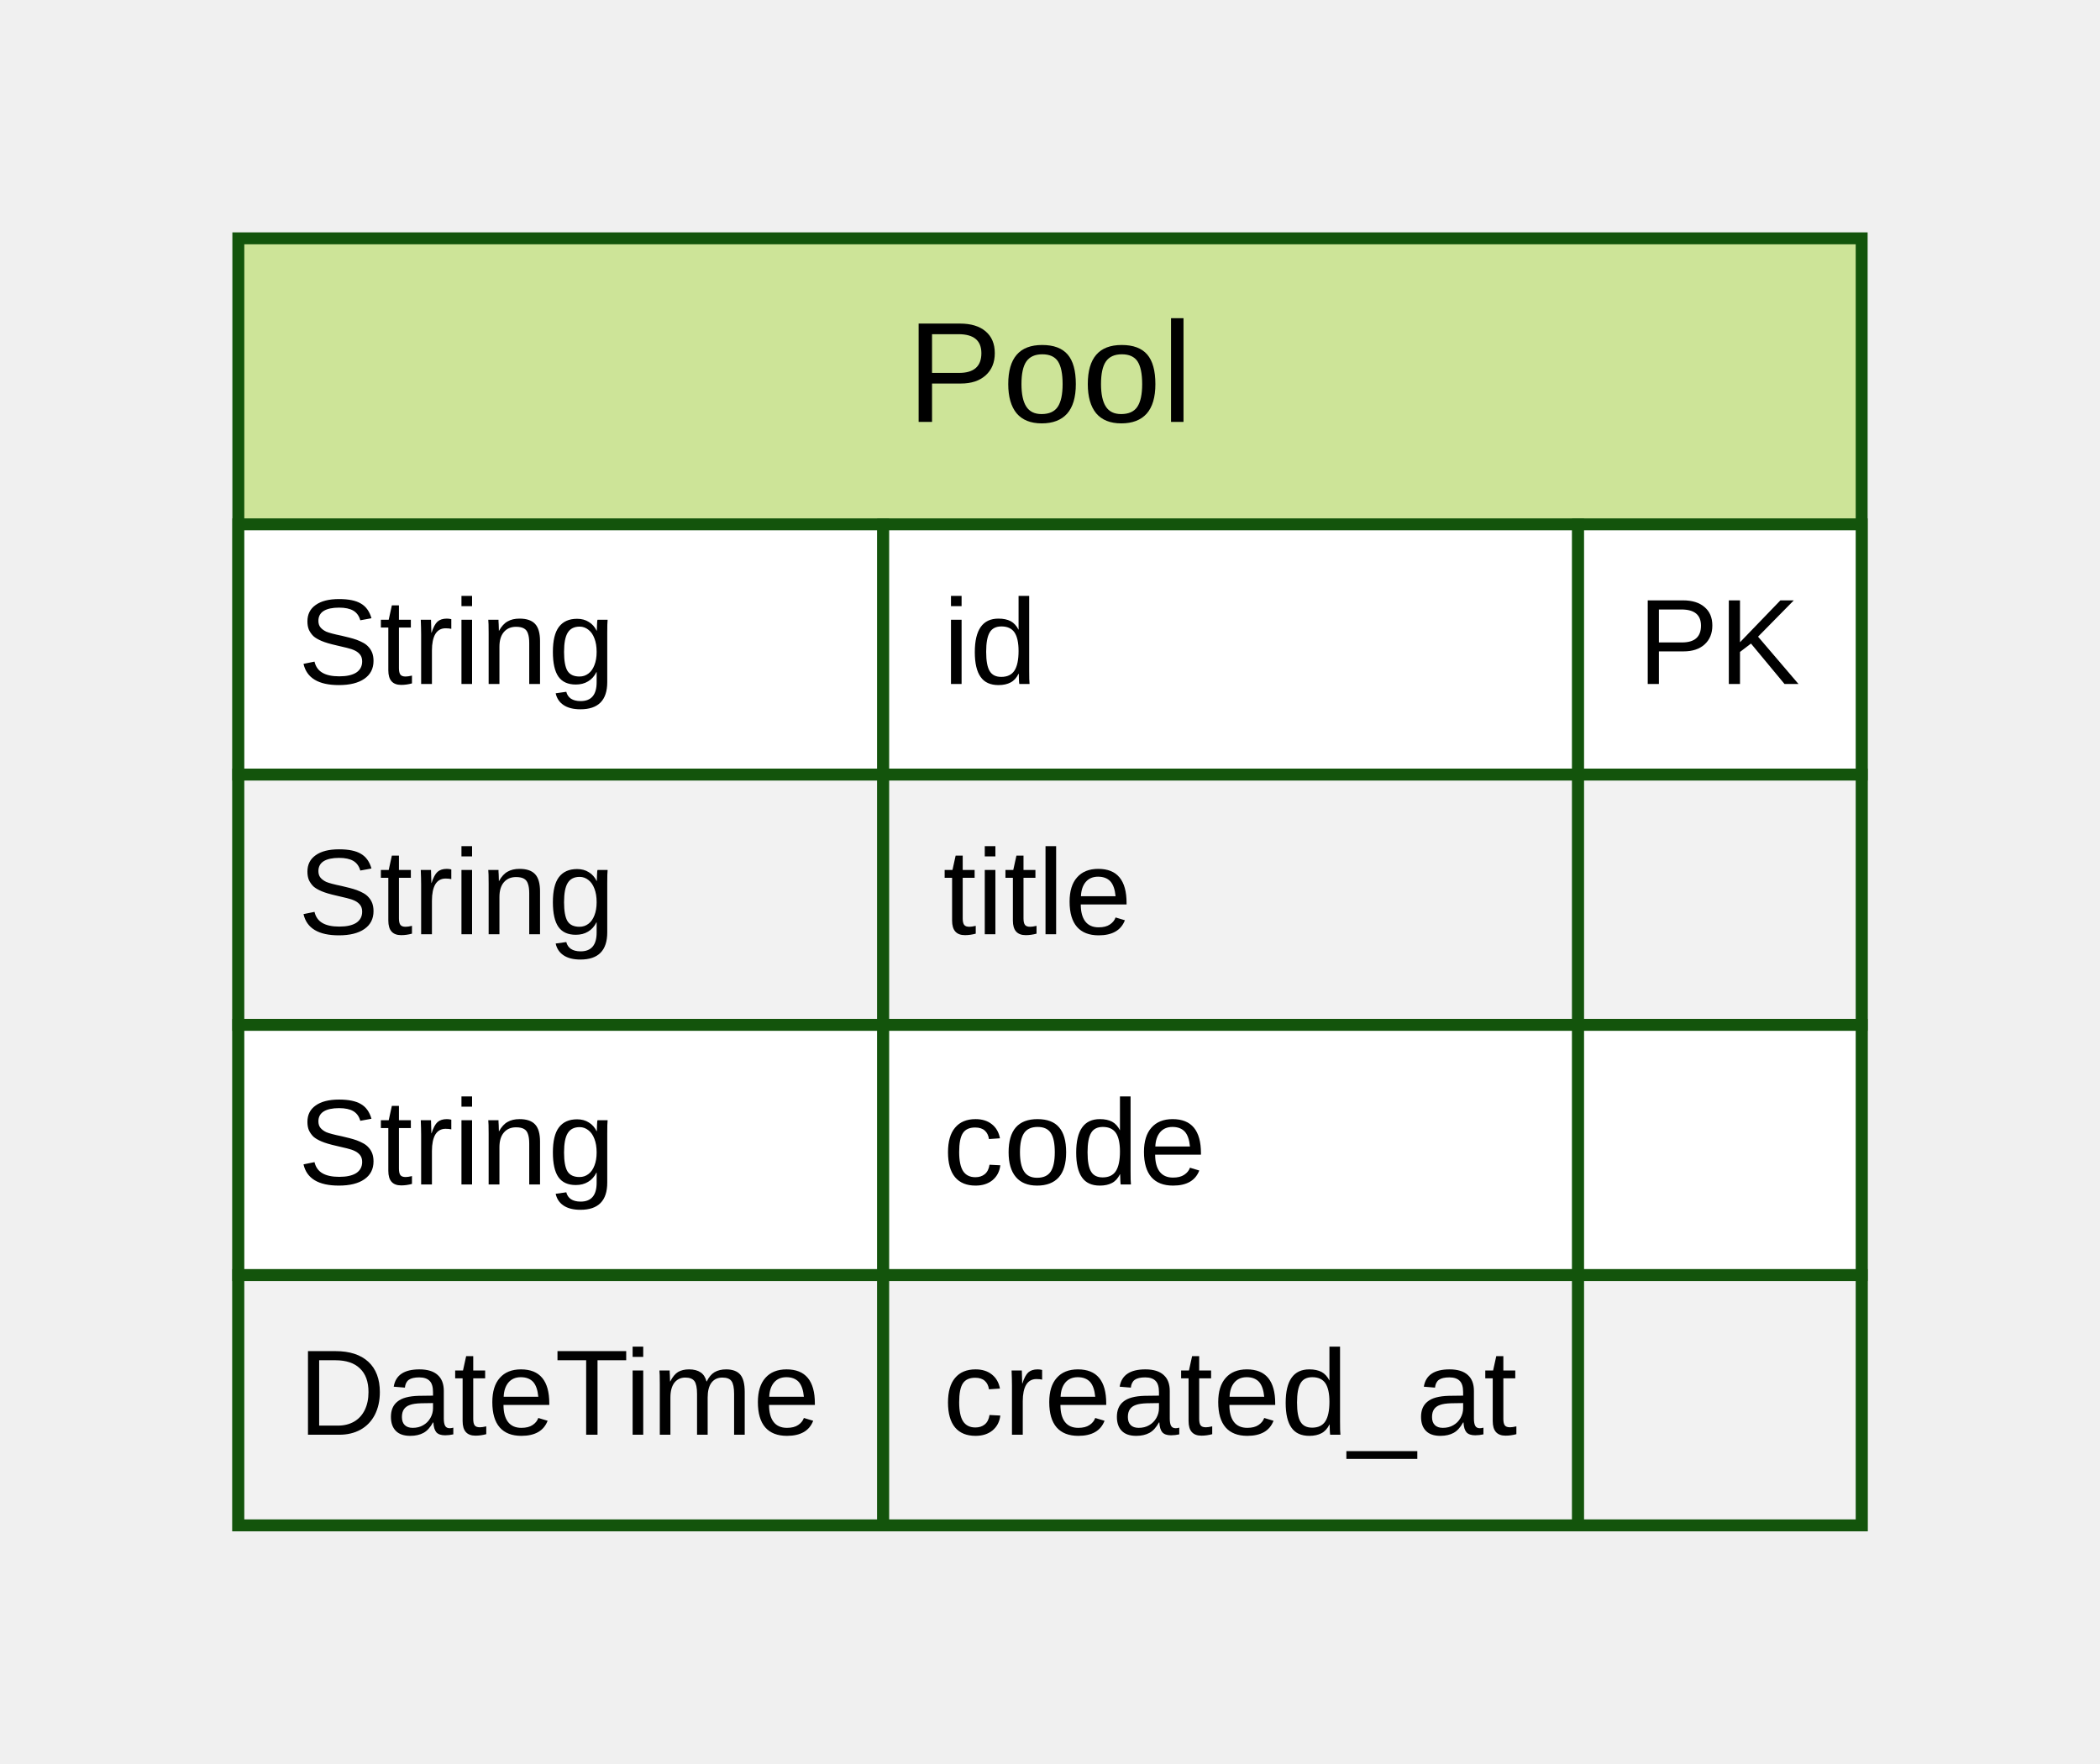
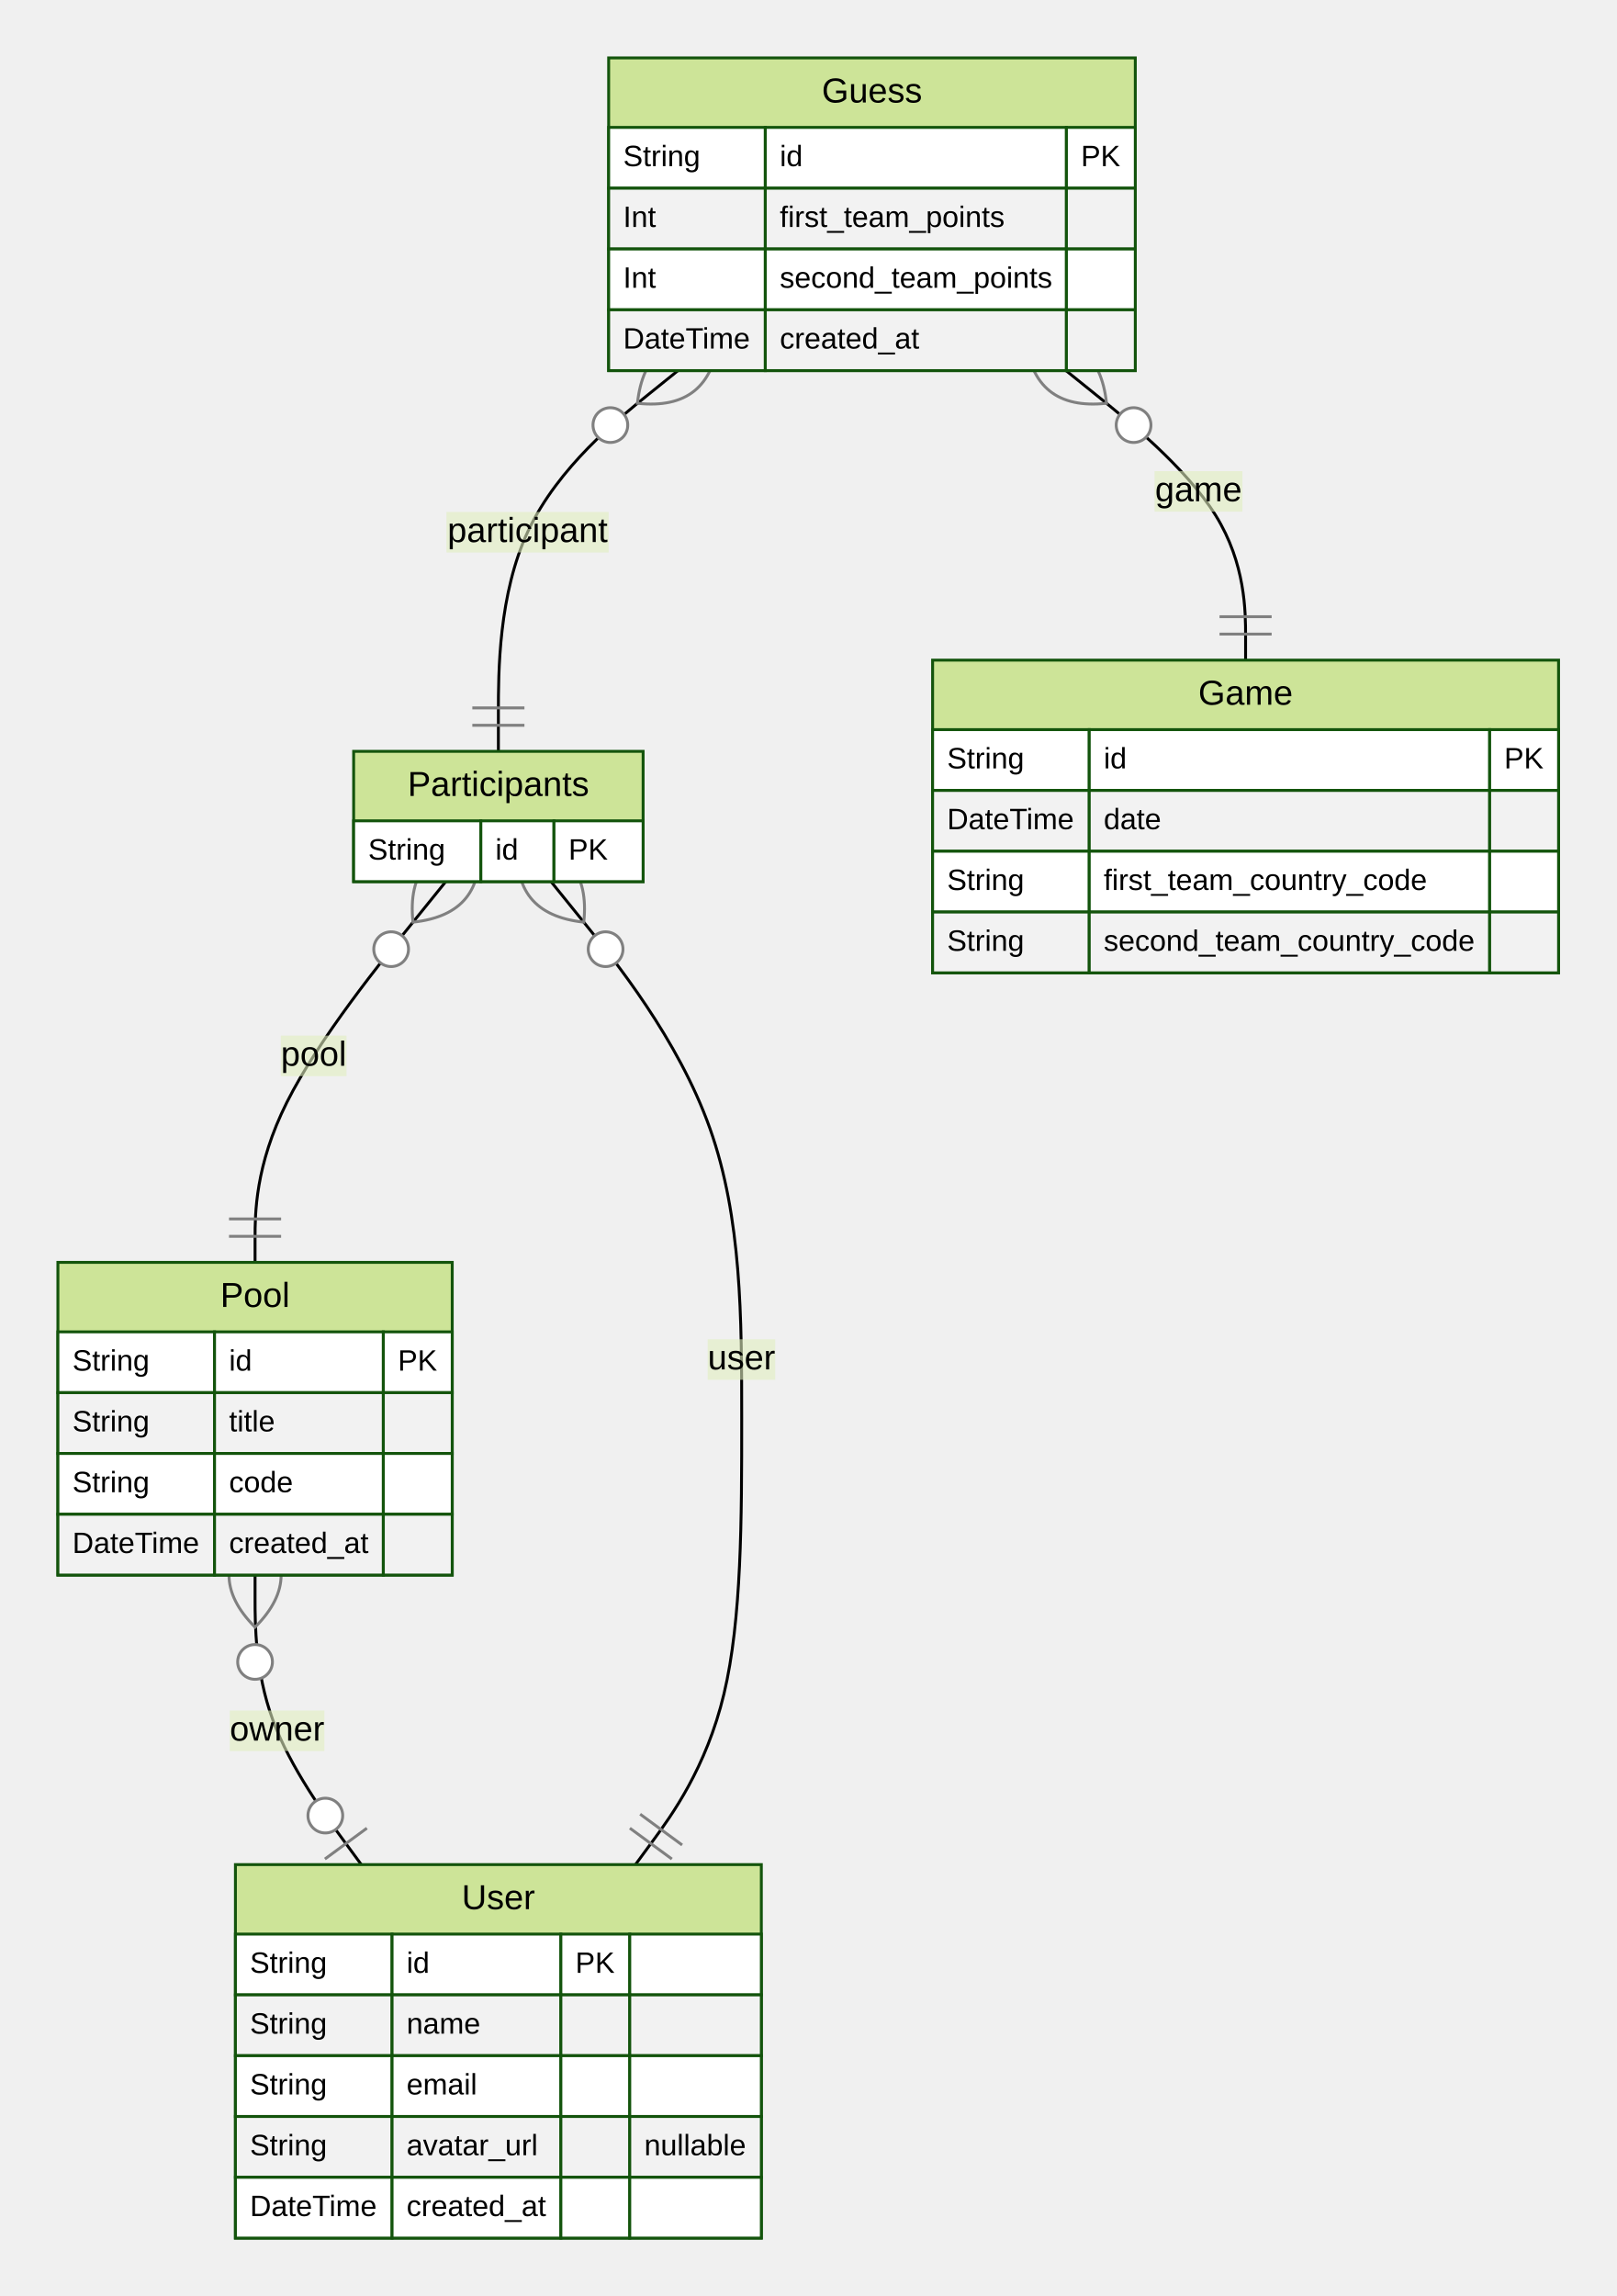
- <svg xmlns="http://www.w3.org/2000/svg" aria-labelledby="chart-title-mermaid-0 chart-desc-mermaid-0" role="img" viewBox="0 0 176.22 148" style="max-width: 176.22px; background-color: white;" width="100%" id="mermaid-0">
+ <svg xmlns="http://www.w3.org/2000/svg" aria-labelledby="chart-title-mermaid-0 chart-desc-mermaid-0" role="img" viewBox="0 0 558.402 793" style="max-width: 558.402px; background-color: white;" width="100%" id="mermaid-0">
  <style>#mermaid-0 {font-family:"trebuchet ms",verdana,arial,sans-serif;font-size:16px;fill:#000000;}#mermaid-0 .error-icon{fill:#552222;}#mermaid-0 .error-text{fill:#552222;stroke:#552222;}#mermaid-0 .edge-thickness-normal{stroke-width:2px;}#mermaid-0 .edge-thickness-thick{stroke-width:3.5px;}#mermaid-0 .edge-pattern-solid{stroke-dasharray:0;}#mermaid-0 .edge-pattern-dashed{stroke-dasharray:3;}#mermaid-0 .edge-pattern-dotted{stroke-dasharray:2;}#mermaid-0 .marker{fill:#000000;stroke:#000000;}#mermaid-0 .marker.cross{stroke:#000000;}#mermaid-0 svg{font-family:"trebuchet ms",verdana,arial,sans-serif;font-size:16px;}#mermaid-0 .entityBox{fill:#cde498;stroke:#13540c;}#mermaid-0 .attributeBoxOdd{fill:#ffffff;stroke:#13540c;}#mermaid-0 .attributeBoxEven{fill:#f2f2f2;stroke:#13540c;}#mermaid-0 .relationshipLabelBox{fill:hsl(78.158, 58.462%, 84.51%);opacity:0.7;background-color:hsl(78.158, 58.462%, 84.51%);}#mermaid-0 .relationshipLabelBox rect{opacity:0.5;}#mermaid-0 .relationshipLine{stroke:#000000;}#mermaid-0 :root{--mermaid-font-family:"trebuchet ms",verdana,arial,sans-serif;}</style>
  <g />
  <defs>
    <marker orient="auto" markerHeight="18" markerWidth="18" refY="9" refX="0" id="ONLY_ONE_START">
      <path d="M9,0 L9,18 M15,0 L15,18" fill="none" stroke="gray" />
    </marker>
  </defs>
  <defs>
    <marker orient="auto" markerHeight="18" markerWidth="18" refY="9" refX="18" id="ONLY_ONE_END">
      <path d="M3,0 L3,18 M9,0 L9,18" fill="none" stroke="gray" />
    </marker>
  </defs>
  <defs>
    <marker orient="auto" markerHeight="18" markerWidth="30" refY="9" refX="0" id="ZERO_OR_ONE_START">
      <circle r="6" cy="9" cx="21" fill="white" stroke="gray" />
      <path d="M9,0 L9,18" fill="none" stroke="gray" />
    </marker>
  </defs>
  <defs>
    <marker orient="auto" markerHeight="18" markerWidth="30" refY="9" refX="30" id="ZERO_OR_ONE_END">
      <circle r="6" cy="9" cx="9" fill="white" stroke="gray" />
      <path d="M21,0 L21,18" fill="none" stroke="gray" />
    </marker>
  </defs>
  <defs>
    <marker orient="auto" markerHeight="36" markerWidth="45" refY="18" refX="18" id="ONE_OR_MORE_START">
      <path d="M0,18 Q 18,0 36,18 Q 18,36 0,18 M42,9 L42,27" fill="none" stroke="gray" />
    </marker>
  </defs>
  <defs>
    <marker orient="auto" markerHeight="36" markerWidth="45" refY="18" refX="27" id="ONE_OR_MORE_END">
      <path d="M3,9 L3,27 M9,18 Q27,0 45,18 Q27,36 9,18" fill="none" stroke="gray" />
    </marker>
  </defs>
  <defs>
    <marker orient="auto" markerHeight="36" markerWidth="57" refY="18" refX="18" id="ZERO_OR_MORE_START">
      <circle r="6" cy="18" cx="48" fill="white" stroke="gray" />
      <path d="M0,18 Q18,0 36,18 Q18,36 0,18" fill="none" stroke="gray" />
    </marker>
  </defs>
  <defs>
    <marker orient="auto" markerHeight="36" markerWidth="57" refY="18" refX="39" id="ZERO_OR_MORE_END">
      <circle r="6" cy="18" cx="9" fill="white" stroke="gray" />
      <path d="M21,18 Q39,0 57,18 Q39,36 21,18" fill="none" stroke="gray" />
    </marker>
  </defs>
-   <g transform="translate(20,20 )" id="Pool">
+   <path marker-start="url(#ZERO_OR_MORE_START)" marker-end="url(#ZERO_OR_ONE_END)" fill="none" stroke="gray" d="M88.11,544L88.11,552.333C88.11,560.667,88.11,577.333,94.227,594C100.345,610.667,112.58,627.333,118.697,635.667L124.815,644" class="er relationshipLine" />
+   <path marker-start="url(#ZERO_OR_MORE_START)" marker-end="url(#ONLY_ONE_END)" fill="none" stroke="gray" d="M190.35,304.5L201.328,318.083C212.306,331.667,234.263,358.833,245.241,389.75C256.22,420.667,256.22,455.333,256.22,490C256.22,524.667,256.22,559.333,250.102,585C243.985,610.667,231.749,627.333,225.632,635.667L219.514,644" class="er relationshipLine" />
+   <path marker-start="url(#ZERO_OR_MORE_START)" marker-end="url(#ONLY_ONE_END)" fill="none" stroke="gray" d="M153.98,304.5L143.001,318.083C132.023,331.667,110.066,358.833,99.088,380.75C88.11,402.667,88.11,419.333,88.11,427.667L88.11,436" class="er relationshipLine" />
+   <path marker-start="url(#ZERO_OR_MORE_START)" marker-end="url(#ONLY_ONE_END)" fill="none" stroke="gray" d="M368.236,128L378.577,136.333C388.918,144.667,409.601,161.333,419.942,178C430.284,194.667,430.284,211.333,430.284,219.667L430.284,228" class="er relationshipLine" />
+   <path marker-start="url(#ZERO_OR_MORE_START)" marker-end="url(#ONLY_ONE_END)" fill="none" stroke="gray" d="M234.213,128L223.871,136.333C213.53,144.667,192.847,161.333,182.506,183.25C172.165,205.167,172.165,232.333,172.165,245.917L172.165,259.5" class="er relationshipLine" />
+   <g transform="translate(20,436 )" id="Pool">
    <rect height="108" width="136.22" y="0" x="0" stroke="gray" fill-opacity="100%" fill="honeydew" class="er entityBox" />
    <text transform="translate(68.1098,12)" style="font-family: &quot;trebuchet ms&quot;, verdana, arial, sans-serif;; font-size: 12px" text-anchor="middle" dominant-baseline="middle" y="0" x="0" id="entity-Pool" class="er entityLabel">Pool</text>
    <rect height="21" width="54.113" y="24" x="0" stroke="gray" fill-opacity="100%" fill="honeydew" class="er attributeBoxOdd" />
    <text transform="translate(5,34.5)" style="font-family: &quot;trebuchet ms&quot;, verdana, arial, sans-serif;; font-size: 10.2px" text-anchor="left" dominant-baseline="middle" y="0" x="0" id="entity-Pool-attr-1-type" class="er entityLabel">String</text>
    <rect height="21" width="58.311" y="24" x="54.113" stroke="gray" fill-opacity="100%" fill="honeydew" class="er attributeBoxOdd" />
    <text transform="translate(59.11313,34.5)" style="font-family: &quot;trebuchet ms&quot;, verdana, arial, sans-serif;; font-size: 10.2px" text-anchor="left" dominant-baseline="middle" y="0" x="0" id="entity-Pool-attr-1-name" class="er entityLabel">id</text>
    <rect height="21" width="23.795" y="24" x="112.425" stroke="gray" fill-opacity="100%" fill="honeydew" class="er attributeBoxOdd" />
    <text transform="translate(117.4246,34.5)" style="font-family: &quot;trebuchet ms&quot;, verdana, arial, sans-serif;; font-size: 10.2px" text-anchor="left" dominant-baseline="middle" y="0" x="0" id="entity-Pool-attr-1-key" class="er entityLabel">PK</text>
    <rect height="21" width="54.113" y="45" x="0" stroke="gray" fill-opacity="100%" fill="honeydew" class="er attributeBoxEven" />
    <text transform="translate(5,55.5)" style="font-family: &quot;trebuchet ms&quot;, verdana, arial, sans-serif;; font-size: 10.2px" text-anchor="left" dominant-baseline="middle" y="0" x="0" id="entity-Pool-attr-2-type" class="er entityLabel">String</text>
    <rect height="21" width="58.311" y="45" x="54.113" stroke="gray" fill-opacity="100%" fill="honeydew" class="er attributeBoxEven" />
    <text transform="translate(59.11313,55.5)" style="font-family: &quot;trebuchet ms&quot;, verdana, arial, sans-serif;; font-size: 10.2px" text-anchor="left" dominant-baseline="middle" y="0" x="0" id="entity-Pool-attr-2-name" class="er entityLabel">title</text>
    <rect height="21" width="23.795" y="45" x="112.425" stroke="gray" fill-opacity="100%" fill="honeydew" class="er attributeBoxEven" />
    <text transform="translate(117.4246,55.5)" style="font-family: &quot;trebuchet ms&quot;, verdana, arial, sans-serif;; font-size: 10.2px" text-anchor="left" dominant-baseline="middle" y="0" x="0" id="entity-Pool-attr-2-key" class="er entityLabel" />
    <rect height="21" width="54.113" y="66" x="0" stroke="gray" fill-opacity="100%" fill="honeydew" class="er attributeBoxOdd" />
    <text transform="translate(5,76.5)" style="font-family: &quot;trebuchet ms&quot;, verdana, arial, sans-serif;; font-size: 10.2px" text-anchor="left" dominant-baseline="middle" y="0" x="0" id="entity-Pool-attr-3-type" class="er entityLabel">String</text>
    <rect height="21" width="58.311" y="66" x="54.113" stroke="gray" fill-opacity="100%" fill="honeydew" class="er attributeBoxOdd" />
    <text transform="translate(59.11313,76.5)" style="font-family: &quot;trebuchet ms&quot;, verdana, arial, sans-serif;; font-size: 10.2px" text-anchor="left" dominant-baseline="middle" y="0" x="0" id="entity-Pool-attr-3-name" class="er entityLabel">code</text>
    <rect height="21" width="23.795" y="66" x="112.425" stroke="gray" fill-opacity="100%" fill="honeydew" class="er attributeBoxOdd" />
    <text transform="translate(117.4246,76.5)" style="font-family: &quot;trebuchet ms&quot;, verdana, arial, sans-serif;; font-size: 10.2px" text-anchor="left" dominant-baseline="middle" y="0" x="0" id="entity-Pool-attr-3-key" class="er entityLabel" />
    <rect height="21" width="54.113" y="87" x="0" stroke="gray" fill-opacity="100%" fill="honeydew" class="er attributeBoxEven" />
    <text transform="translate(5,97.5)" style="font-family: &quot;trebuchet ms&quot;, verdana, arial, sans-serif;; font-size: 10.2px" text-anchor="left" dominant-baseline="middle" y="0" x="0" id="entity-Pool-attr-4-type" class="er entityLabel">DateTime</text>
    <rect height="21" width="58.311" y="87" x="54.113" stroke="gray" fill-opacity="100%" fill="honeydew" class="er attributeBoxEven" />
    <text transform="translate(59.11313,97.5)" style="font-family: &quot;trebuchet ms&quot;, verdana, arial, sans-serif;; font-size: 10.2px" text-anchor="left" dominant-baseline="middle" y="0" x="0" id="entity-Pool-attr-4-name" class="er entityLabel">created_at</text>
    <rect height="21" width="23.795" y="87" x="112.425" stroke="gray" fill-opacity="100%" fill="honeydew" class="er attributeBoxEven" />
    <text transform="translate(117.4246,97.5)" style="font-family: &quot;trebuchet ms&quot;, verdana, arial, sans-serif;; font-size: 10.2px" text-anchor="left" dominant-baseline="middle" y="0" x="0" id="entity-Pool-attr-4-key" class="er entityLabel" />
  </g>
+   <g transform="translate(122.1647,259.5 )" id="Participants">
+     <rect height="45" width="100" y="0" x="0" stroke="gray" fill-opacity="100%" fill="honeydew" class="er entityBox" />
+     <text transform="translate(50,12)" style="font-family: &quot;trebuchet ms&quot;, verdana, arial, sans-serif;; font-size: 12px" text-anchor="middle" dominant-baseline="middle" y="0" x="0" id="entity-Participants" class="er entityLabel">Participants</text>
+     <rect height="21" width="43.945" y="24" x="0" stroke="gray" fill-opacity="100%" fill="honeydew" class="er attributeBoxOdd" />
+     <text transform="translate(5,34.5)" style="font-family: &quot;trebuchet ms&quot;, verdana, arial, sans-serif;; font-size: 10.2px" text-anchor="left" dominant-baseline="middle" y="0" x="0" id="entity-Participants-attr-1-type" class="er entityLabel">String</text>
+     <rect height="21" width="25.262" y="24" x="43.945" stroke="gray" fill-opacity="100%" fill="honeydew" class="er attributeBoxOdd" />
+     <text transform="translate(48.94526,34.5)" style="font-family: &quot;trebuchet ms&quot;, verdana, arial, sans-serif;; font-size: 10.2px" text-anchor="left" dominant-baseline="middle" y="0" x="0" id="entity-Participants-attr-1-name" class="er entityLabel">id</text>
+     <rect height="21" width="30.793" y="24" x="69.207" stroke="gray" fill-opacity="100%" fill="honeydew" class="er attributeBoxOdd" />
+     <text transform="translate(74.20681,34.5)" style="font-family: &quot;trebuchet ms&quot;, verdana, arial, sans-serif;; font-size: 10.2px" text-anchor="left" dominant-baseline="middle" y="0" x="0" id="entity-Participants-attr-1-key" class="er entityLabel">PK</text>
+   </g>
+   <g transform="translate(81.32829,644 )" id="User">
+     <rect height="129" width="181.673" y="0" x="0" stroke="gray" fill-opacity="100%" fill="honeydew" class="er entityBox" />
+     <text transform="translate(90.83641,12)" style="font-family: &quot;trebuchet ms&quot;, verdana, arial, sans-serif;; font-size: 12px" text-anchor="middle" dominant-baseline="middle" y="0" x="0" id="entity-User" class="er entityLabel">User</text>
+     <rect height="21" width="54.113" y="24" x="0" stroke="gray" fill-opacity="100%" fill="honeydew" class="er attributeBoxOdd" />
+     <text transform="translate(5,34.5)" style="font-family: &quot;trebuchet ms&quot;, verdana, arial, sans-serif;; font-size: 10.2px" text-anchor="left" dominant-baseline="middle" y="0" x="0" id="entity-User-attr-1-type" class="er entityLabel">String</text>
+     <rect height="21" width="58.311" y="24" x="54.113" stroke="gray" fill-opacity="100%" fill="honeydew" class="er attributeBoxOdd" />
+     <text transform="translate(59.11313,34.5)" style="font-family: &quot;trebuchet ms&quot;, verdana, arial, sans-serif;; font-size: 10.2px" text-anchor="left" dominant-baseline="middle" y="0" x="0" id="entity-User-attr-1-name" class="er entityLabel">id</text>
+     <rect height="21" width="23.795" y="24" x="112.425" stroke="gray" fill-opacity="100%" fill="honeydew" class="er attributeBoxOdd" />
+     <text transform="translate(117.4246,34.5)" style="font-family: &quot;trebuchet ms&quot;, verdana, arial, sans-serif;; font-size: 10.2px" text-anchor="left" dominant-baseline="middle" y="0" x="0" id="entity-User-attr-1-key" class="er entityLabel">PK</text>
+     <rect height="21" width="45.453" y="24" x="136.22" stroke="gray" fill-opacity="100%" fill="honeydew" class="er attributeBoxOdd" />
+     <text transform="translate(141.2196,34.5)" style="font-family: &quot;trebuchet ms&quot;, verdana, arial, sans-serif;; font-size: 10.2px" text-anchor="left" dominant-baseline="middle" y="0" x="0" id="entity-User-attr-1-comment" class="er entityLabel" />
+     <rect height="21" width="54.113" y="45" x="0" stroke="gray" fill-opacity="100%" fill="honeydew" class="er attributeBoxEven" />
+     <text transform="translate(5,55.5)" style="font-family: &quot;trebuchet ms&quot;, verdana, arial, sans-serif;; font-size: 10.2px" text-anchor="left" dominant-baseline="middle" y="0" x="0" id="entity-User-attr-2-type" class="er entityLabel">String</text>
+     <rect height="21" width="58.311" y="45" x="54.113" stroke="gray" fill-opacity="100%" fill="honeydew" class="er attributeBoxEven" />
+     <text transform="translate(59.11313,55.5)" style="font-family: &quot;trebuchet ms&quot;, verdana, arial, sans-serif;; font-size: 10.2px" text-anchor="left" dominant-baseline="middle" y="0" x="0" id="entity-User-attr-2-name" class="er entityLabel">name</text>
+     <rect height="21" width="23.795" y="45" x="112.425" stroke="gray" fill-opacity="100%" fill="honeydew" class="er attributeBoxEven" />
+     <text transform="translate(117.4246,55.5)" style="font-family: &quot;trebuchet ms&quot;, verdana, arial, sans-serif;; font-size: 10.2px" text-anchor="left" dominant-baseline="middle" y="0" x="0" id="entity-User-attr-2-key" class="er entityLabel" />
+     <rect height="21" width="45.453" y="45" x="136.22" stroke="gray" fill-opacity="100%" fill="honeydew" class="er attributeBoxEven" />
+     <text transform="translate(141.2196,55.5)" style="font-family: &quot;trebuchet ms&quot;, verdana, arial, sans-serif;; font-size: 10.2px" text-anchor="left" dominant-baseline="middle" y="0" x="0" id="entity-User-attr-2-comment" class="er entityLabel" />
+     <rect height="21" width="54.113" y="66" x="0" stroke="gray" fill-opacity="100%" fill="honeydew" class="er attributeBoxOdd" />
+     <text transform="translate(5,76.5)" style="font-family: &quot;trebuchet ms&quot;, verdana, arial, sans-serif;; font-size: 10.2px" text-anchor="left" dominant-baseline="middle" y="0" x="0" id="entity-User-attr-3-type" class="er entityLabel">String</text>
+     <rect height="21" width="58.311" y="66" x="54.113" stroke="gray" fill-opacity="100%" fill="honeydew" class="er attributeBoxOdd" />
+     <text transform="translate(59.11313,76.5)" style="font-family: &quot;trebuchet ms&quot;, verdana, arial, sans-serif;; font-size: 10.2px" text-anchor="left" dominant-baseline="middle" y="0" x="0" id="entity-User-attr-3-name" class="er entityLabel">email</text>
+     <rect height="21" width="23.795" y="66" x="112.425" stroke="gray" fill-opacity="100%" fill="honeydew" class="er attributeBoxOdd" />
+     <text transform="translate(117.4246,76.5)" style="font-family: &quot;trebuchet ms&quot;, verdana, arial, sans-serif;; font-size: 10.2px" text-anchor="left" dominant-baseline="middle" y="0" x="0" id="entity-User-attr-3-key" class="er entityLabel" />
+     <rect height="21" width="45.453" y="66" x="136.22" stroke="gray" fill-opacity="100%" fill="honeydew" class="er attributeBoxOdd" />
+     <text transform="translate(141.2196,76.5)" style="font-family: &quot;trebuchet ms&quot;, verdana, arial, sans-serif;; font-size: 10.2px" text-anchor="left" dominant-baseline="middle" y="0" x="0" id="entity-User-attr-3-comment" class="er entityLabel" />
+     <rect height="21" width="54.113" y="87" x="0" stroke="gray" fill-opacity="100%" fill="honeydew" class="er attributeBoxEven" />
+     <text transform="translate(5,97.5)" style="font-family: &quot;trebuchet ms&quot;, verdana, arial, sans-serif;; font-size: 10.2px" text-anchor="left" dominant-baseline="middle" y="0" x="0" id="entity-User-attr-4-type" class="er entityLabel">String</text>
+     <rect height="21" width="58.311" y="87" x="54.113" stroke="gray" fill-opacity="100%" fill="honeydew" class="er attributeBoxEven" />
+     <text transform="translate(59.11313,97.5)" style="font-family: &quot;trebuchet ms&quot;, verdana, arial, sans-serif;; font-size: 10.2px" text-anchor="left" dominant-baseline="middle" y="0" x="0" id="entity-User-attr-4-name" class="er entityLabel">avatar_url</text>
+     <rect height="21" width="23.795" y="87" x="112.425" stroke="gray" fill-opacity="100%" fill="honeydew" class="er attributeBoxEven" />
+     <text transform="translate(117.4246,97.5)" style="font-family: &quot;trebuchet ms&quot;, verdana, arial, sans-serif;; font-size: 10.2px" text-anchor="left" dominant-baseline="middle" y="0" x="0" id="entity-User-attr-4-key" class="er entityLabel" />
+     <rect height="21" width="45.453" y="87" x="136.22" stroke="gray" fill-opacity="100%" fill="honeydew" class="er attributeBoxEven" />
+     <text transform="translate(141.2196,97.5)" style="font-family: &quot;trebuchet ms&quot;, verdana, arial, sans-serif;; font-size: 10.2px" text-anchor="left" dominant-baseline="middle" y="0" x="0" id="entity-User-attr-4-comment" class="er entityLabel">nullable</text>
+     <rect height="21" width="54.113" y="108" x="0" stroke="gray" fill-opacity="100%" fill="honeydew" class="er attributeBoxOdd" />
+     <text transform="translate(5,118.5)" style="font-family: &quot;trebuchet ms&quot;, verdana, arial, sans-serif;; font-size: 10.2px" text-anchor="left" dominant-baseline="middle" y="0" x="0" id="entity-User-attr-5-type" class="er entityLabel">DateTime</text>
+     <rect height="21" width="58.311" y="108" x="54.113" stroke="gray" fill-opacity="100%" fill="honeydew" class="er attributeBoxOdd" />
+     <text transform="translate(59.11313,118.5)" style="font-family: &quot;trebuchet ms&quot;, verdana, arial, sans-serif;; font-size: 10.2px" text-anchor="left" dominant-baseline="middle" y="0" x="0" id="entity-User-attr-5-name" class="er entityLabel">created_at</text>
+     <rect height="21" width="23.795" y="108" x="112.425" stroke="gray" fill-opacity="100%" fill="honeydew" class="er attributeBoxOdd" />
+     <text transform="translate(117.4246,118.5)" style="font-family: &quot;trebuchet ms&quot;, verdana, arial, sans-serif;; font-size: 10.2px" text-anchor="left" dominant-baseline="middle" y="0" x="0" id="entity-User-attr-5-key" class="er entityLabel" />
+     <rect height="21" width="45.453" y="108" x="136.22" stroke="gray" fill-opacity="100%" fill="honeydew" class="er attributeBoxOdd" />
+     <text transform="translate(141.2196,118.5)" style="font-family: &quot;trebuchet ms&quot;, verdana, arial, sans-serif;; font-size: 10.2px" text-anchor="left" dominant-baseline="middle" y="0" x="0" id="entity-User-attr-5-comment" class="er entityLabel" />
+   </g>
+   <g transform="translate(322.1647,228 )" id="Game">
+     <rect height="108" width="216.238" y="0" x="0" stroke="gray" fill-opacity="100%" fill="honeydew" class="er entityBox" />
+     <text transform="translate(108.1189,12)" style="font-family: &quot;trebuchet ms&quot;, verdana, arial, sans-serif;; font-size: 12px" text-anchor="middle" dominant-baseline="middle" y="0" x="0" id="entity-Game" class="er entityLabel">Game</text>
+     <rect height="21" width="54.113" y="24" x="0" stroke="gray" fill-opacity="100%" fill="honeydew" class="er attributeBoxOdd" />
+     <text transform="translate(5,34.5)" style="font-family: &quot;trebuchet ms&quot;, verdana, arial, sans-serif;; font-size: 10.2px" text-anchor="left" dominant-baseline="middle" y="0" x="0" id="entity-Game-attr-1-type" class="er entityLabel">String</text>
+     <rect height="21" width="138.33" y="24" x="54.113" stroke="gray" fill-opacity="100%" fill="honeydew" class="er attributeBoxOdd" />
+     <text transform="translate(59.11313,34.5)" style="font-family: &quot;trebuchet ms&quot;, verdana, arial, sans-serif;; font-size: 10.2px" text-anchor="left" dominant-baseline="middle" y="0" x="0" id="entity-Game-attr-1-name" class="er entityLabel">id</text>
+     <rect height="21" width="23.795" y="24" x="192.443" stroke="gray" fill-opacity="100%" fill="honeydew" class="er attributeBoxOdd" />
+     <text transform="translate(197.4427,34.5)" style="font-family: &quot;trebuchet ms&quot;, verdana, arial, sans-serif;; font-size: 10.2px" text-anchor="left" dominant-baseline="middle" y="0" x="0" id="entity-Game-attr-1-key" class="er entityLabel">PK</text>
+     <rect height="21" width="54.113" y="45" x="0" stroke="gray" fill-opacity="100%" fill="honeydew" class="er attributeBoxEven" />
+     <text transform="translate(5,55.5)" style="font-family: &quot;trebuchet ms&quot;, verdana, arial, sans-serif;; font-size: 10.2px" text-anchor="left" dominant-baseline="middle" y="0" x="0" id="entity-Game-attr-2-type" class="er entityLabel">DateTime</text>
+     <rect height="21" width="138.33" y="45" x="54.113" stroke="gray" fill-opacity="100%" fill="honeydew" class="er attributeBoxEven" />
+     <text transform="translate(59.11313,55.5)" style="font-family: &quot;trebuchet ms&quot;, verdana, arial, sans-serif;; font-size: 10.2px" text-anchor="left" dominant-baseline="middle" y="0" x="0" id="entity-Game-attr-2-name" class="er entityLabel">date</text>
+     <rect height="21" width="23.795" y="45" x="192.443" stroke="gray" fill-opacity="100%" fill="honeydew" class="er attributeBoxEven" />
+     <text transform="translate(197.4427,55.5)" style="font-family: &quot;trebuchet ms&quot;, verdana, arial, sans-serif;; font-size: 10.2px" text-anchor="left" dominant-baseline="middle" y="0" x="0" id="entity-Game-attr-2-key" class="er entityLabel" />
+     <rect height="21" width="54.113" y="66" x="0" stroke="gray" fill-opacity="100%" fill="honeydew" class="er attributeBoxOdd" />
+     <text transform="translate(5,76.5)" style="font-family: &quot;trebuchet ms&quot;, verdana, arial, sans-serif;; font-size: 10.2px" text-anchor="left" dominant-baseline="middle" y="0" x="0" id="entity-Game-attr-3-type" class="er entityLabel">String</text>
+     <rect height="21" width="138.33" y="66" x="54.113" stroke="gray" fill-opacity="100%" fill="honeydew" class="er attributeBoxOdd" />
+     <text transform="translate(59.11313,76.5)" style="font-family: &quot;trebuchet ms&quot;, verdana, arial, sans-serif;; font-size: 10.2px" text-anchor="left" dominant-baseline="middle" y="0" x="0" id="entity-Game-attr-3-name" class="er entityLabel">first_team_country_code</text>
+     <rect height="21" width="23.795" y="66" x="192.443" stroke="gray" fill-opacity="100%" fill="honeydew" class="er attributeBoxOdd" />
+     <text transform="translate(197.4427,76.5)" style="font-family: &quot;trebuchet ms&quot;, verdana, arial, sans-serif;; font-size: 10.2px" text-anchor="left" dominant-baseline="middle" y="0" x="0" id="entity-Game-attr-3-key" class="er entityLabel" />
+     <rect height="21" width="54.113" y="87" x="0" stroke="gray" fill-opacity="100%" fill="honeydew" class="er attributeBoxEven" />
+     <text transform="translate(5,97.5)" style="font-family: &quot;trebuchet ms&quot;, verdana, arial, sans-serif;; font-size: 10.2px" text-anchor="left" dominant-baseline="middle" y="0" x="0" id="entity-Game-attr-4-type" class="er entityLabel">String</text>
+     <rect height="21" width="138.33" y="87" x="54.113" stroke="gray" fill-opacity="100%" fill="honeydew" class="er attributeBoxEven" />
+     <text transform="translate(59.11313,97.5)" style="font-family: &quot;trebuchet ms&quot;, verdana, arial, sans-serif;; font-size: 10.2px" text-anchor="left" dominant-baseline="middle" y="0" x="0" id="entity-Game-attr-4-name" class="er entityLabel">second_team_country_code</text>
+     <rect height="21" width="23.795" y="87" x="192.443" stroke="gray" fill-opacity="100%" fill="honeydew" class="er attributeBoxEven" />
+     <text transform="translate(197.4427,97.5)" style="font-family: &quot;trebuchet ms&quot;, verdana, arial, sans-serif;; font-size: 10.2px" text-anchor="left" dominant-baseline="middle" y="0" x="0" id="entity-Game-attr-4-key" class="er entityLabel" />
+   </g>
+   <g transform="translate(210.2623,20 )" id="Guess">
+     <rect height="108" width="181.924" y="0" x="0" stroke="gray" fill-opacity="100%" fill="honeydew" class="er entityBox" />
+     <text transform="translate(90.96187,12)" style="font-family: &quot;trebuchet ms&quot;, verdana, arial, sans-serif;; font-size: 12px" text-anchor="middle" dominant-baseline="middle" y="0" x="0" id="entity-Guess" class="er entityLabel">Guess</text>
+     <rect height="21" width="54.113" y="24" x="0" stroke="gray" fill-opacity="100%" fill="honeydew" class="er attributeBoxOdd" />
+     <text transform="translate(5,34.5)" style="font-family: &quot;trebuchet ms&quot;, verdana, arial, sans-serif;; font-size: 10.2px" text-anchor="left" dominant-baseline="middle" y="0" x="0" id="entity-Guess-attr-1-type" class="er entityLabel">String</text>
+     <rect height="21" width="104.016" y="24" x="54.113" stroke="gray" fill-opacity="100%" fill="honeydew" class="er attributeBoxOdd" />
+     <text transform="translate(59.11313,34.5)" style="font-family: &quot;trebuchet ms&quot;, verdana, arial, sans-serif;; font-size: 10.2px" text-anchor="left" dominant-baseline="middle" y="0" x="0" id="entity-Guess-attr-1-name" class="er entityLabel">id</text>
+     <rect height="21" width="23.795" y="24" x="158.129" stroke="gray" fill-opacity="100%" fill="honeydew" class="er attributeBoxOdd" />
+     <text transform="translate(163.1288,34.5)" style="font-family: &quot;trebuchet ms&quot;, verdana, arial, sans-serif;; font-size: 10.2px" text-anchor="left" dominant-baseline="middle" y="0" x="0" id="entity-Guess-attr-1-key" class="er entityLabel">PK</text>
+     <rect height="21" width="54.113" y="45" x="0" stroke="gray" fill-opacity="100%" fill="honeydew" class="er attributeBoxEven" />
+     <text transform="translate(5,55.5)" style="font-family: &quot;trebuchet ms&quot;, verdana, arial, sans-serif;; font-size: 10.2px" text-anchor="left" dominant-baseline="middle" y="0" x="0" id="entity-Guess-attr-2-type" class="er entityLabel">Int</text>
+     <rect height="21" width="104.016" y="45" x="54.113" stroke="gray" fill-opacity="100%" fill="honeydew" class="er attributeBoxEven" />
+     <text transform="translate(59.11313,55.5)" style="font-family: &quot;trebuchet ms&quot;, verdana, arial, sans-serif;; font-size: 10.2px" text-anchor="left" dominant-baseline="middle" y="0" x="0" id="entity-Guess-attr-2-name" class="er entityLabel">first_team_points</text>
+     <rect height="21" width="23.795" y="45" x="158.129" stroke="gray" fill-opacity="100%" fill="honeydew" class="er attributeBoxEven" />
+     <text transform="translate(163.1288,55.5)" style="font-family: &quot;trebuchet ms&quot;, verdana, arial, sans-serif;; font-size: 10.2px" text-anchor="left" dominant-baseline="middle" y="0" x="0" id="entity-Guess-attr-2-key" class="er entityLabel" />
+     <rect height="21" width="54.113" y="66" x="0" stroke="gray" fill-opacity="100%" fill="honeydew" class="er attributeBoxOdd" />
+     <text transform="translate(5,76.5)" style="font-family: &quot;trebuchet ms&quot;, verdana, arial, sans-serif;; font-size: 10.2px" text-anchor="left" dominant-baseline="middle" y="0" x="0" id="entity-Guess-attr-3-type" class="er entityLabel">Int</text>
+     <rect height="21" width="104.016" y="66" x="54.113" stroke="gray" fill-opacity="100%" fill="honeydew" class="er attributeBoxOdd" />
+     <text transform="translate(59.11313,76.5)" style="font-family: &quot;trebuchet ms&quot;, verdana, arial, sans-serif;; font-size: 10.2px" text-anchor="left" dominant-baseline="middle" y="0" x="0" id="entity-Guess-attr-3-name" class="er entityLabel">second_team_points</text>
+     <rect height="21" width="23.795" y="66" x="158.129" stroke="gray" fill-opacity="100%" fill="honeydew" class="er attributeBoxOdd" />
+     <text transform="translate(163.1288,76.5)" style="font-family: &quot;trebuchet ms&quot;, verdana, arial, sans-serif;; font-size: 10.2px" text-anchor="left" dominant-baseline="middle" y="0" x="0" id="entity-Guess-attr-3-key" class="er entityLabel" />
+     <rect height="21" width="54.113" y="87" x="0" stroke="gray" fill-opacity="100%" fill="honeydew" class="er attributeBoxEven" />
+     <text transform="translate(5,97.5)" style="font-family: &quot;trebuchet ms&quot;, verdana, arial, sans-serif;; font-size: 10.2px" text-anchor="left" dominant-baseline="middle" y="0" x="0" id="entity-Guess-attr-4-type" class="er entityLabel">DateTime</text>
+     <rect height="21" width="104.016" y="87" x="54.113" stroke="gray" fill-opacity="100%" fill="honeydew" class="er attributeBoxEven" />
+     <text transform="translate(59.11313,97.5)" style="font-family: &quot;trebuchet ms&quot;, verdana, arial, sans-serif;; font-size: 10.2px" text-anchor="left" dominant-baseline="middle" y="0" x="0" id="entity-Guess-attr-4-name" class="er entityLabel">created_at</text>
+     <rect height="21" width="23.795" y="87" x="158.129" stroke="gray" fill-opacity="100%" fill="honeydew" class="er attributeBoxEven" />
+     <text transform="translate(163.1288,97.5)" style="font-family: &quot;trebuchet ms&quot;, verdana, arial, sans-serif;; font-size: 10.2px" text-anchor="left" dominant-baseline="middle" y="0" x="0" id="entity-Guess-attr-4-key" class="er entityLabel" />
+   </g>
+   <rect fill-opacity="85%" fill="white" height="14" width="32.688" y="590.785" x="79.375" class="er relationshipLabelBox" />
+   <text style="font-family: &quot;trebuchet ms&quot;, verdana, arial, sans-serif;; font-size: 12px" dominant-baseline="middle" text-anchor="middle" y="597.785" x="95.718" id="rel1" class="er relationshipLabel">owner</text>
+   <rect fill-opacity="85%" fill="white" height="14" width="23.348" y="462.563" x="244.462" class="er relationshipLabelBox" />
+   <text style="font-family: &quot;trebuchet ms&quot;, verdana, arial, sans-serif;; font-size: 12px" dominant-baseline="middle" text-anchor="middle" y="469.563" x="256.136" id="rel2" class="er relationshipLabel">user</text>
+   <rect fill-opacity="85%" fill="white" height="14" width="22.688" y="357.684" x="97.011" class="er relationshipLabelBox" />
+   <text style="font-family: &quot;trebuchet ms&quot;, verdana, arial, sans-serif;; font-size: 12px" dominant-baseline="middle" text-anchor="middle" y="364.684" x="108.355" id="rel3" class="er relationshipLabel">pool</text>
+   <rect fill-opacity="85%" fill="white" height="14" width="30.344" y="162.722" x="398.847" class="er relationshipLabelBox" />
+   <text style="font-family: &quot;trebuchet ms&quot;, verdana, arial, sans-serif;; font-size: 12px" dominant-baseline="middle" text-anchor="middle" y="169.722" x="414.019" id="rel4" class="er relationshipLabel">game</text>
+   <rect fill-opacity="85%" fill="white" height="14" width="56.031" y="176.814" x="154.227" class="er relationshipLabelBox" />
+   <text style="font-family: &quot;trebuchet ms&quot;, verdana, arial, sans-serif;; font-size: 12px" dominant-baseline="middle" text-anchor="middle" y="183.814" x="182.243" id="rel5" class="er relationshipLabel">participant</text>
</svg>
